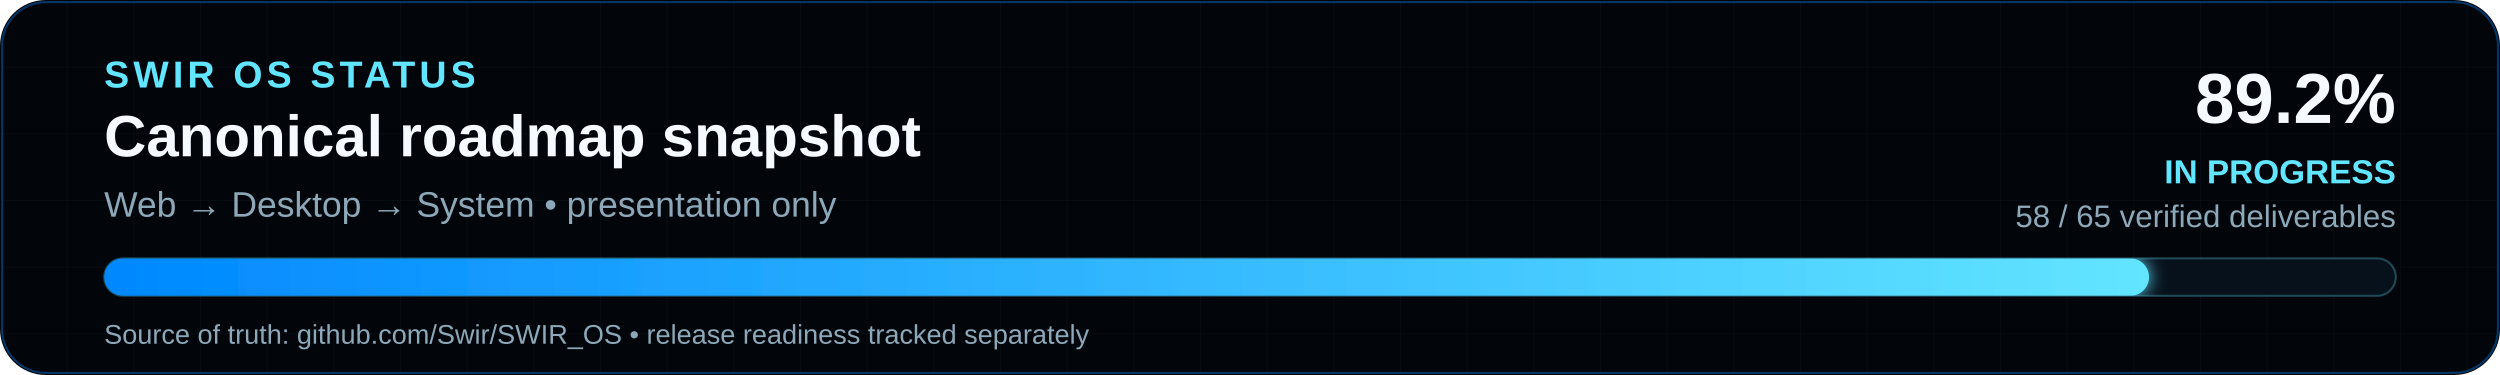
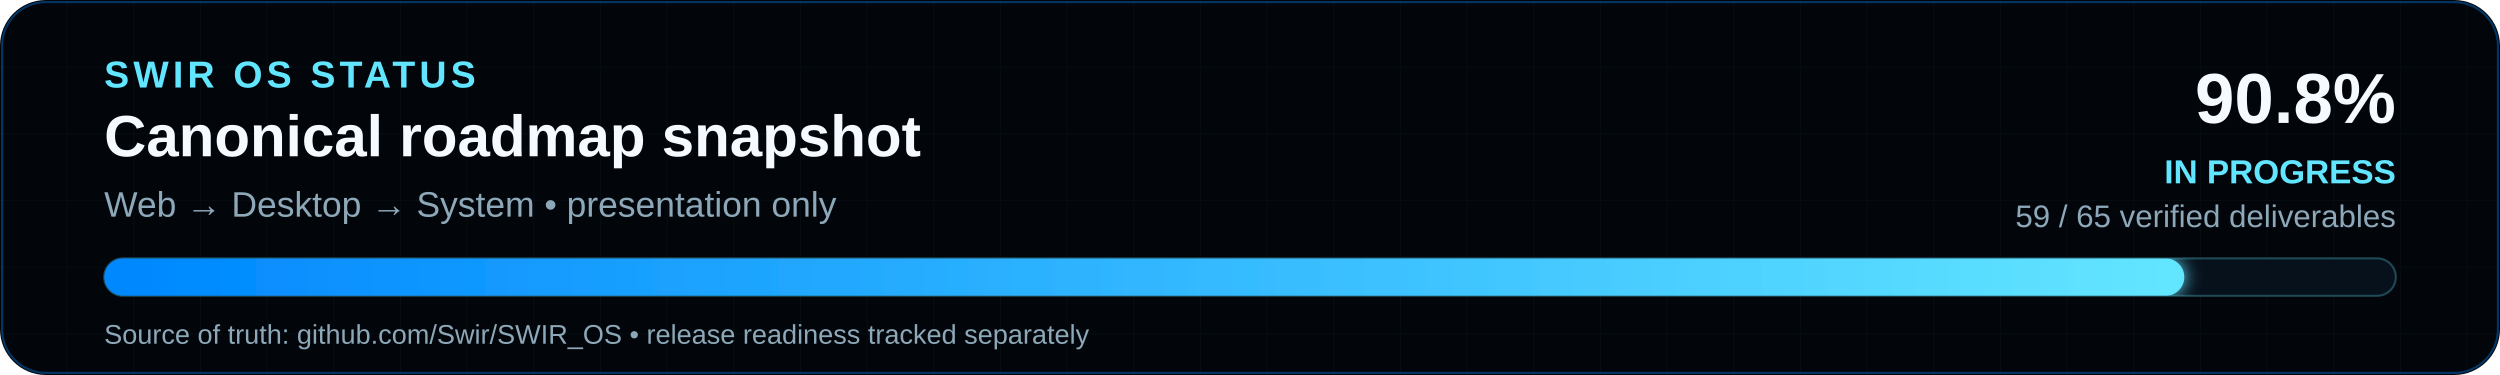
<svg xmlns="http://www.w3.org/2000/svg" viewBox="0 0 1200 180" role="img" aria-labelledby="progressCardTitle progressCardDesc">
  <defs>
    <linearGradient id="progressGradient" x1="0" y1="0" x2="1" y2="0">
      <stop offset="0" stop-color="#0088FF" />
      <stop offset="1" stop-color="#62E5FF" />
    </linearGradient>
    <filter id="softGlow" x="-10%" y="-150%" width="120%" height="400%">
      <feGaussianBlur stdDeviation="4" result="blur" />
      <feMerge>
        <feMergeNode in="blur" />
        <feMergeNode in="SourceGraphic" />
      </feMerge>
    </filter>
    <clipPath id="cardTrackClip">
      <rect x="50" y="124" width="1100" height="18" rx="9" />
    </clipPath>
    <pattern id="grid" width="32" height="32" patternUnits="userSpaceOnUse">
      <path d="M 32 0 L 0 0 0 32" fill="none" stroke="#62E5FF" stroke-opacity="0.035" stroke-width="1" />
    </pattern>
  </defs>
  <rect width="1200" height="180" rx="22" fill="#02050A" />
  <rect x="1" y="1" width="1198" height="178" rx="21" fill="none" stroke="#0088FF" stroke-opacity="0.38" />
  <rect x="1" y="1" width="1198" height="178" rx="21" fill="url(#grid)" />
  <text x="50" y="42" fill="#62E5FF" font-family="system-ui,Segoe UI,Arial,sans-serif" font-size="18" font-weight="700" letter-spacing="2">SWIR OS STATUS</text>
  <text x="50" y="75" fill="#F4FAFF" font-family="system-ui,Segoe UI,Arial,sans-serif" font-size="28" font-weight="700">Canonical roadmap snapshot</text>
  <text x="50" y="104" fill="#8DA8B8" font-family="system-ui,Segoe UI,Arial,sans-serif" font-size="17">Web → Desktop → System • presentation only</text>
-   <text x="1150" y="59" text-anchor="end" fill="#F4FAFF" font-family="system-ui,Segoe UI,Arial,sans-serif" font-size="34" font-weight="800">89.2%</text>
+   <text x="1150" y="59" text-anchor="end" fill="#F4FAFF" font-family="system-ui,Segoe UI,Arial,sans-serif" font-size="34" font-weight="800">90.8%</text>
  <text x="1150" y="88" text-anchor="end" fill="#62E5FF" font-family="system-ui,Segoe UI,Arial,sans-serif" font-size="16" font-weight="700">IN PROGRESS</text>
-   <text x="1150" y="109" text-anchor="end" fill="#8DA8B8" font-family="system-ui,Segoe UI,Arial,sans-serif" font-size="15">58 / 65 verified deliverables</text>
+   <text x="1150" y="109" text-anchor="end" fill="#8DA8B8" font-family="system-ui,Segoe UI,Arial,sans-serif" font-size="15">59 / 65 verified deliverables</text>
  <rect x="50" y="124" width="1100" height="18" rx="9" fill="#07111C" stroke="#62E5FF" stroke-opacity="0.28" />
-   <rect x="50" y="124" width="981.538" height="18" rx="9" fill="url(#progressGradient)" clip-path="url(#cardTrackClip)" filter="url(#softGlow)" />
+   <rect x="50" y="124" width="998.462" height="18" rx="9" fill="url(#progressGradient)" clip-path="url(#cardTrackClip)" filter="url(#softGlow)" />
  <text x="50" y="165" fill="#8DA8B8" font-family="system-ui,Segoe UI,Arial,sans-serif" font-size="13">Source of truth: github.com/Swir/SWIR_OS • release readiness tracked separately</text>
</svg>
